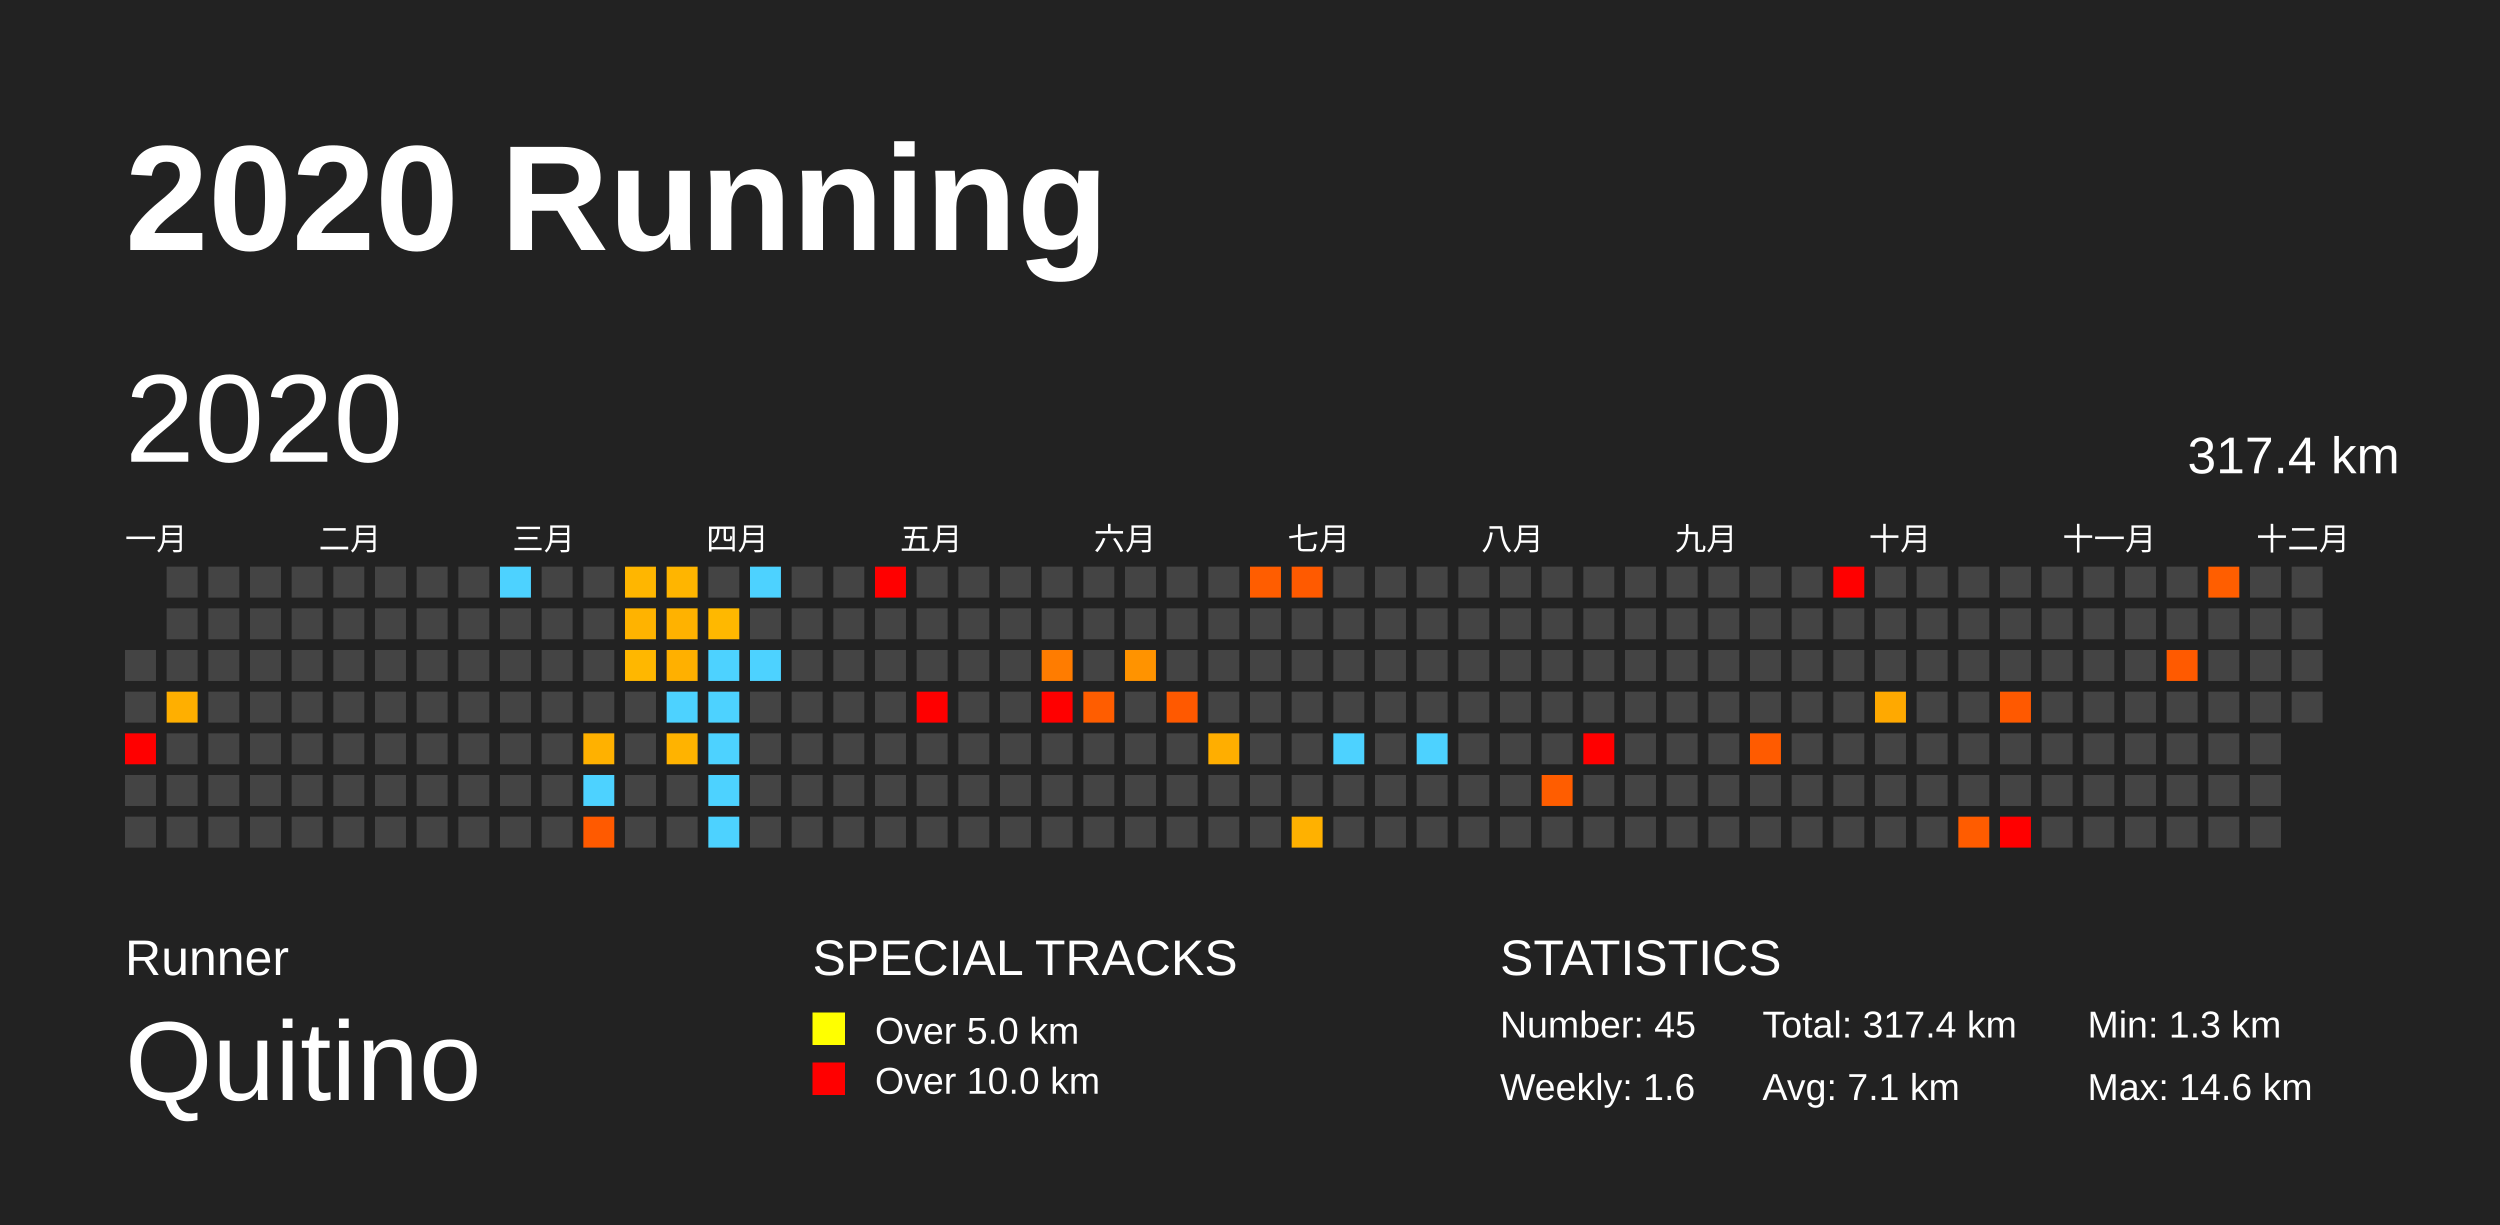
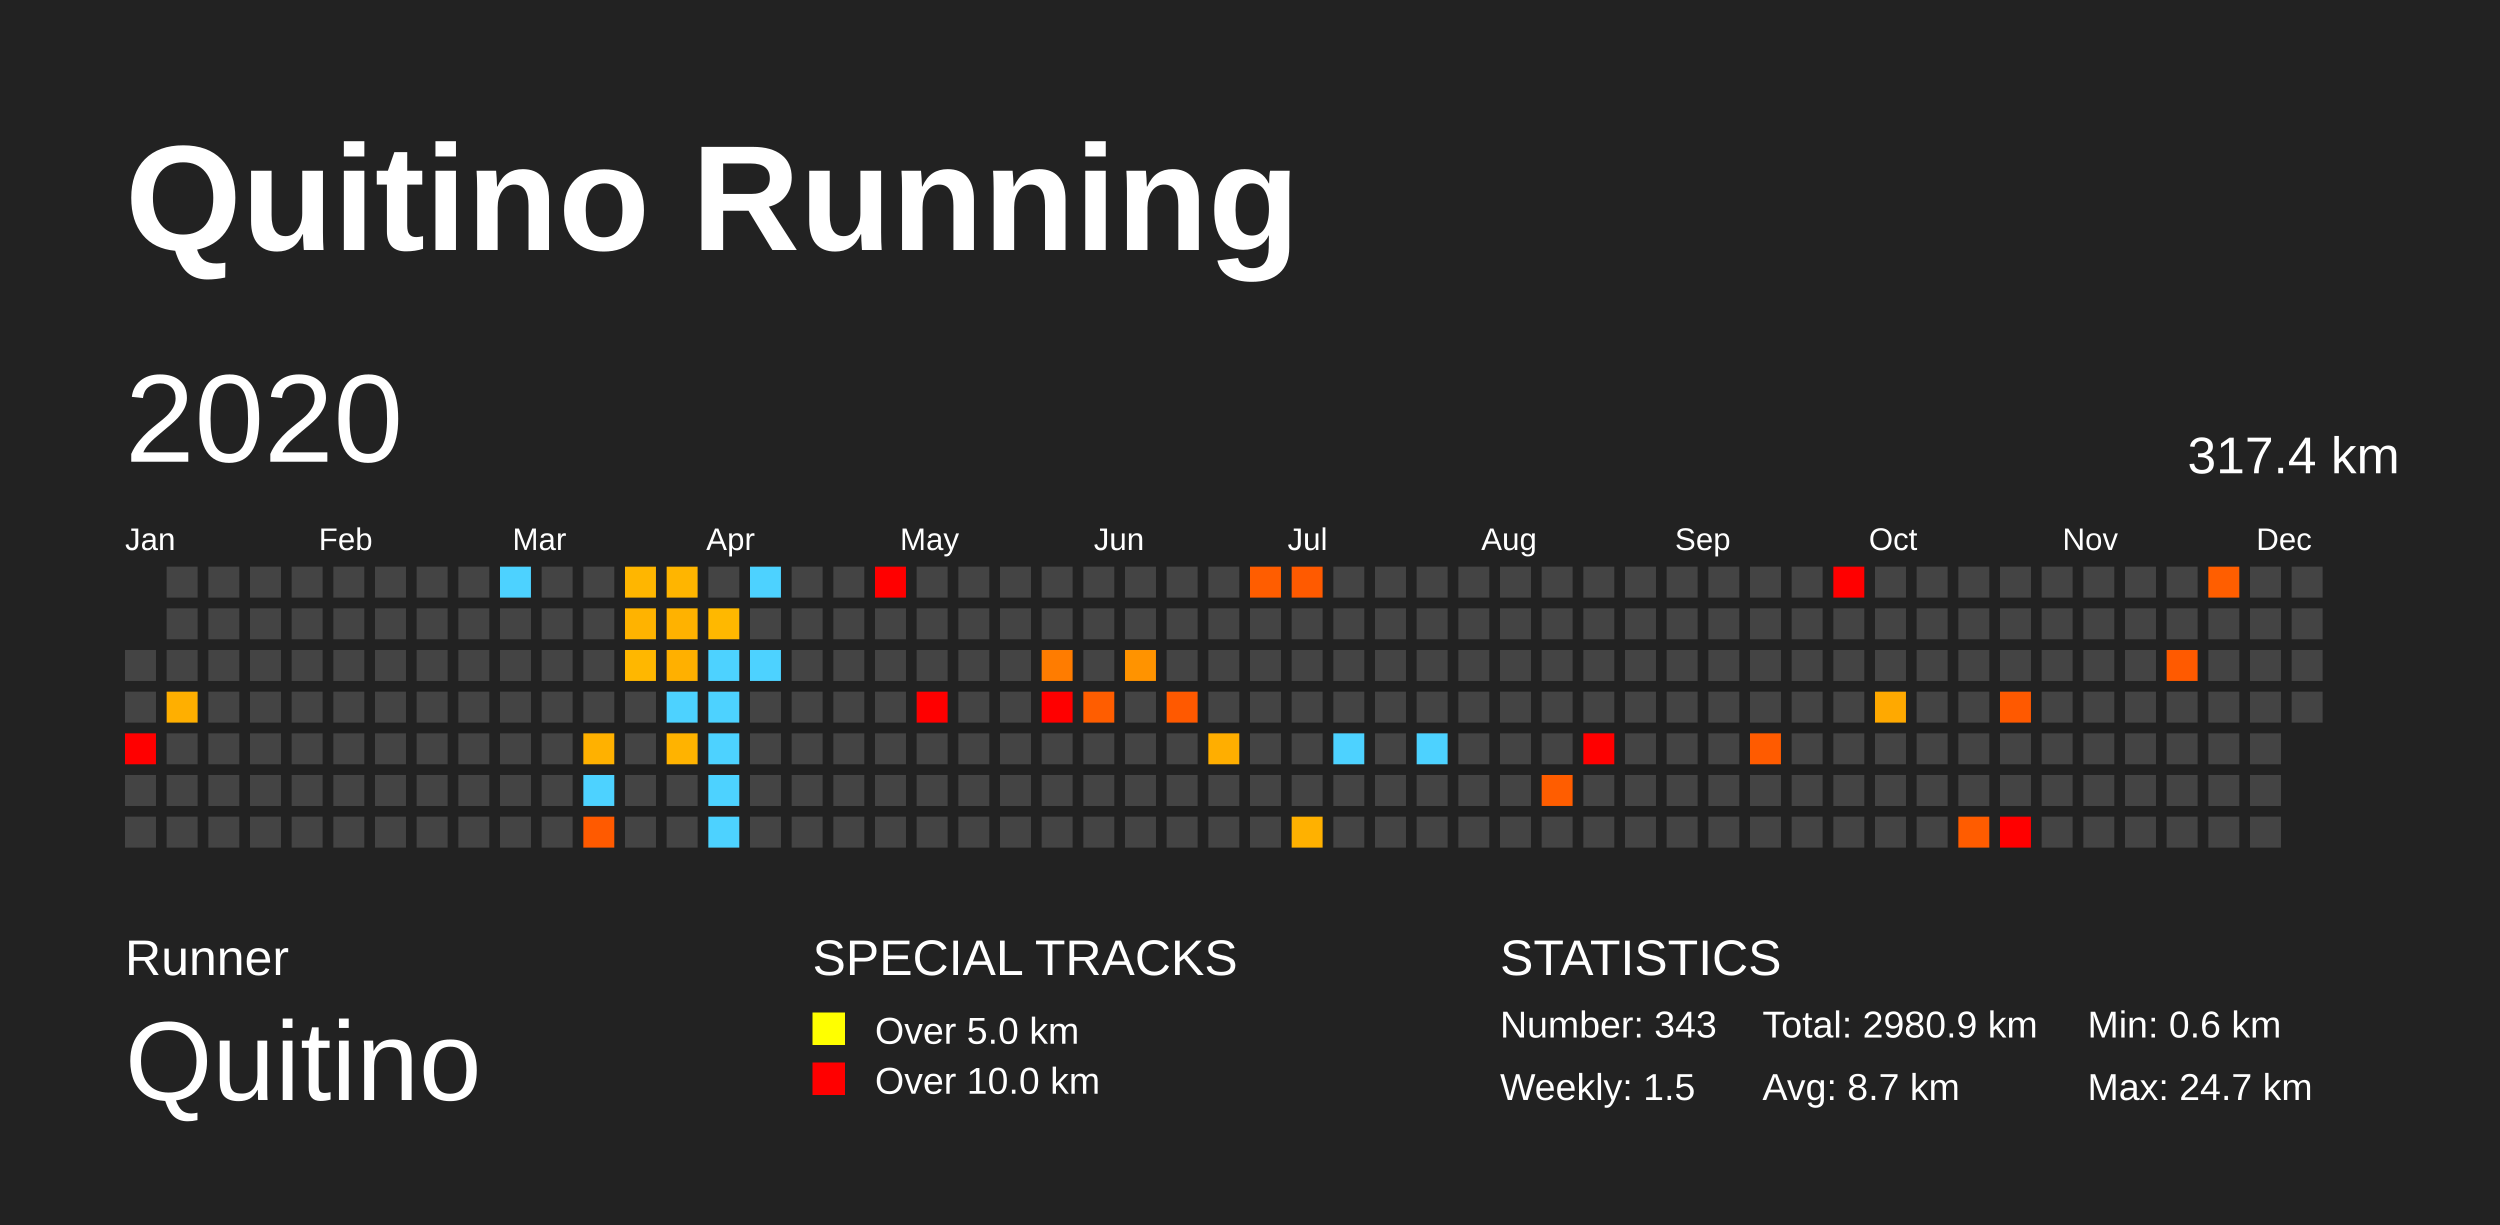
<svg xmlns="http://www.w3.org/2000/svg" baseProfile="full" height="98mm" version="1.1" viewBox="0,0,200,98" width="200mm">
-   <defs />
+   <defs>
+     <pattern height="2" id="indoor-stripe" patternUnits="userSpaceOnUse" width="2">
+       <line stroke="white" stroke-opacity="0.45" stroke-width="0.5" x1="0" x2="2" y1="2" y2="0" />
+     </pattern>
+   </defs>
  <rect fill="#222222" height="98" width="200" x="0" y="0" />
-   <text fill="#FFFFFF" style="font-size:12px; font-family:Arial; font-weight:bold;" x="10" y="20">2020 Running</text>
+   <text fill="#FFFFFF" style="font-size:12px; font-family:Arial; font-weight:bold;" x="10" y="20">Quitino Running</text>
  <text fill="#FFFFFF" style="font-size:4px; font-family:Arial" x="10" y="78">Runner</text>
  <text fill="#FFFFFF" style="font-size:9px; font-family:Arial" x="10" y="88">Quitino</text>
  <text fill="#FFFFFF" style="font-size:4px; font-family:Arial" x="65" y="78">SPECIAL TRACKS</text>
  <rect fill="yellow" height="2.6" width="2.6" x="65" y="81" />
  <text fill="#FFFFFF" style="font-size:3px; font-family:Arial" x="70" y="83.5">Over 5.0 km</text>
  <rect fill="red" height="2.6" width="2.6" x="65" y="85" />
  <text fill="#FFFFFF" style="font-size:3px; font-family:Arial" x="70" y="87.5">Over 10.0 km</text>
  <text fill="#FFFFFF" style="font-size:4px; font-family:Arial" x="120" y="78">STATISTICS</text>
-   <text fill="#FFFFFF" style="font-size:3px; font-family:Arial" x="120" y="83">Number: 45</text>
-   <text fill="#FFFFFF" style="font-size:3px; font-family:Arial" x="120" y="88">Weekly: 1.6</text>
-   <text fill="#FFFFFF" style="font-size:3px; font-family:Arial" x="141" y="83">Total: 317.4 km</text>
-   <text fill="#FFFFFF" style="font-size:3px; font-family:Arial" x="141" y="88">Avg: 7.1 km</text>
-   <text fill="#FFFFFF" style="font-size:3px; font-family:Arial" x="167" y="83">Min: 1.3 km</text>
-   <text fill="#FFFFFF" style="font-size:3px; font-family:Arial" x="167" y="88">Max: 14.6 km</text>
+   <text fill="#FFFFFF" style="font-size:3px; font-family:Arial" x="120" y="83">Number: 343</text>
+   <text fill="#FFFFFF" style="font-size:3px; font-family:Arial" x="120" y="88">Weekly: 1.5</text>
+   <text fill="#FFFFFF" style="font-size:3px; font-family:Arial" x="141" y="83">Total: 2980.9 km</text>
+   <text fill="#FFFFFF" style="font-size:3px; font-family:Arial" x="141" y="88">Avg: 8.7 km</text>
+   <text fill="#FFFFFF" style="font-size:3px; font-family:Arial" x="167" y="83">Min: 0.6 km</text>
+   <text fill="#FFFFFF" style="font-size:3px; font-family:Arial" x="167" y="88">Max: 24.7 km</text>
  <text dominant-baseline="hanging" fill="#FFFFFF" style="font-size:10.0px; font-family:Arial;" x="10" y="30">2020</text>
  <text dominant-baseline="hanging" fill="#FFFFFF" style="font-size:4.125px; font-family:Arial;" x="175" y="35">317.4 km</text>
-   <text fill="#FFFFFF" style="font-size:2.5px; font-family:Arial" x="10.0" y="44">一月</text>
-   <text fill="#FFFFFF" style="font-size:2.5px; font-family:Arial" x="25.5" y="44">二月</text>
-   <text fill="#FFFFFF" style="font-size:2.5px; font-family:Arial" x="41.0" y="44">三月</text>
-   <text fill="#FFFFFF" style="font-size:2.5px; font-family:Arial" x="56.5" y="44">四月</text>
-   <text fill="#FFFFFF" style="font-size:2.5px; font-family:Arial" x="72.0" y="44">五月</text>
-   <text fill="#FFFFFF" style="font-size:2.5px; font-family:Arial" x="87.5" y="44">六月</text>
-   <text fill="#FFFFFF" style="font-size:2.5px; font-family:Arial" x="103.0" y="44">七月</text>
-   <text fill="#FFFFFF" style="font-size:2.5px; font-family:Arial" x="118.5" y="44">八月</text>
-   <text fill="#FFFFFF" style="font-size:2.5px; font-family:Arial" x="134.0" y="44">九月</text>
-   <text fill="#FFFFFF" style="font-size:2.5px; font-family:Arial" x="149.5" y="44">十月</text>
-   <text fill="#FFFFFF" style="font-size:2.5px; font-family:Arial" x="165.0" y="44">十一月</text>
-   <text fill="#FFFFFF" style="font-size:2.5px; font-family:Arial" x="180.5" y="44">十二月</text>
+   <text fill="#FFFFFF" style="font-size:2.5px; font-family:Arial" x="10.0" y="44">Jan</text>
+   <text fill="#FFFFFF" style="font-size:2.5px; font-family:Arial" x="25.5" y="44">Feb</text>
+   <text fill="#FFFFFF" style="font-size:2.5px; font-family:Arial" x="41.0" y="44">Mar</text>
+   <text fill="#FFFFFF" style="font-size:2.5px; font-family:Arial" x="56.5" y="44">Apr</text>
+   <text fill="#FFFFFF" style="font-size:2.5px; font-family:Arial" x="72.0" y="44">May</text>
+   <text fill="#FFFFFF" style="font-size:2.5px; font-family:Arial" x="87.5" y="44">Jun</text>
+   <text fill="#FFFFFF" style="font-size:2.5px; font-family:Arial" x="103.0" y="44">Jul</text>
+   <text fill="#FFFFFF" style="font-size:2.5px; font-family:Arial" x="118.5" y="44">Aug</text>
+   <text fill="#FFFFFF" style="font-size:2.5px; font-family:Arial" x="134.0" y="44">Sep</text>
+   <text fill="#FFFFFF" style="font-size:2.5px; font-family:Arial" x="149.5" y="44">Oct</text>
+   <text fill="#FFFFFF" style="font-size:2.5px; font-family:Arial" x="165.0" y="44">Nov</text>
+   <text fill="#FFFFFF" style="font-size:2.5px; font-family:Arial" x="180.5" y="44">Dec</text>
  <rect fill="#444444" height="2.476" width="2.476" x="10" y="52.0" />
  <rect fill="#444444" height="2.476" width="2.476" x="10" y="55.333" />
  <rect fill="red" height="2.476" width="2.476" x="10" y="58.667" />
  <rect fill="#444444" height="2.476" width="2.476" x="10" y="62" />
  <rect fill="#444444" height="2.476" width="2.476" x="10" y="65.333" />
  <rect fill="#444444" height="2.476" width="2.476" x="13.333" y="45.333" />
  <rect fill="#444444" height="2.476" width="2.476" x="13.333" y="48.667" />
  <rect fill="#444444" height="2.476" width="2.476" x="13.333" y="52" />
  <rect fill="#ffaf00" height="2.476" width="2.476" x="13.333" y="55.333" />
  <rect fill="#444444" height="2.476" width="2.476" x="13.333" y="58.667" />
  <rect fill="#444444" height="2.476" width="2.476" x="13.333" y="62" />
  <rect fill="#444444" height="2.476" width="2.476" x="13.333" y="65.333" />
  <rect fill="#444444" height="2.476" width="2.476" x="16.667" y="45.333" />
  <rect fill="#444444" height="2.476" width="2.476" x="16.667" y="48.667" />
  <rect fill="#444444" height="2.476" width="2.476" x="16.667" y="52" />
  <rect fill="#444444" height="2.476" width="2.476" x="16.667" y="55.333" />
  <rect fill="#444444" height="2.476" width="2.476" x="16.667" y="58.667" />
  <rect fill="#444444" height="2.476" width="2.476" x="16.667" y="62" />
  <rect fill="#444444" height="2.476" width="2.476" x="16.667" y="65.333" />
  <rect fill="#444444" height="2.476" width="2.476" x="20.0" y="45.333" />
  <rect fill="#444444" height="2.476" width="2.476" x="20.0" y="48.667" />
  <rect fill="#444444" height="2.476" width="2.476" x="20.0" y="52" />
  <rect fill="#444444" height="2.476" width="2.476" x="20.0" y="55.333" />
  <rect fill="#444444" height="2.476" width="2.476" x="20.0" y="58.667" />
  <rect fill="#444444" height="2.476" width="2.476" x="20.0" y="62" />
  <rect fill="#444444" height="2.476" width="2.476" x="20.0" y="65.333" />
  <rect fill="#444444" height="2.476" width="2.476" x="23.333" y="45.333" />
  <rect fill="#444444" height="2.476" width="2.476" x="23.333" y="48.667" />
  <rect fill="#444444" height="2.476" width="2.476" x="23.333" y="52" />
  <rect fill="#444444" height="2.476" width="2.476" x="23.333" y="55.333" />
  <rect fill="#444444" height="2.476" width="2.476" x="23.333" y="58.667" />
  <rect fill="#444444" height="2.476" width="2.476" x="23.333" y="62" />
  <rect fill="#444444" height="2.476" width="2.476" x="23.333" y="65.333" />
  <rect fill="#444444" height="2.476" width="2.476" x="26.667" y="45.333" />
  <rect fill="#444444" height="2.476" width="2.476" x="26.667" y="48.667" />
  <rect fill="#444444" height="2.476" width="2.476" x="26.667" y="52" />
  <rect fill="#444444" height="2.476" width="2.476" x="26.667" y="55.333" />
  <rect fill="#444444" height="2.476" width="2.476" x="26.667" y="58.667" />
  <rect fill="#444444" height="2.476" width="2.476" x="26.667" y="62" />
  <rect fill="#444444" height="2.476" width="2.476" x="26.667" y="65.333" />
  <rect fill="#444444" height="2.476" width="2.476" x="30" y="45.333" />
  <rect fill="#444444" height="2.476" width="2.476" x="30" y="48.667" />
  <rect fill="#444444" height="2.476" width="2.476" x="30" y="52" />
  <rect fill="#444444" height="2.476" width="2.476" x="30" y="55.333" />
  <rect fill="#444444" height="2.476" width="2.476" x="30" y="58.667" />
  <rect fill="#444444" height="2.476" width="2.476" x="30" y="62" />
  <rect fill="#444444" height="2.476" width="2.476" x="30" y="65.333" />
  <rect fill="#444444" height="2.476" width="2.476" x="33.333" y="45.333" />
  <rect fill="#444444" height="2.476" width="2.476" x="33.333" y="48.667" />
  <rect fill="#444444" height="2.476" width="2.476" x="33.333" y="52" />
  <rect fill="#444444" height="2.476" width="2.476" x="33.333" y="55.333" />
  <rect fill="#444444" height="2.476" width="2.476" x="33.333" y="58.667" />
  <rect fill="#444444" height="2.476" width="2.476" x="33.333" y="62" />
  <rect fill="#444444" height="2.476" width="2.476" x="33.333" y="65.333" />
  <rect fill="#444444" height="2.476" width="2.476" x="36.667" y="45.333" />
  <rect fill="#444444" height="2.476" width="2.476" x="36.667" y="48.667" />
  <rect fill="#444444" height="2.476" width="2.476" x="36.667" y="52" />
  <rect fill="#444444" height="2.476" width="2.476" x="36.667" y="55.333" />
  <rect fill="#444444" height="2.476" width="2.476" x="36.667" y="58.667" />
  <rect fill="#444444" height="2.476" width="2.476" x="36.667" y="62" />
  <rect fill="#444444" height="2.476" width="2.476" x="36.667" y="65.333" />
  <rect fill="#4dd2ff" height="2.476" width="2.476" x="40.0" y="45.333" />
  <rect fill="#444444" height="2.476" width="2.476" x="40.0" y="48.667" />
  <rect fill="#444444" height="2.476" width="2.476" x="40.0" y="52" />
  <rect fill="#444444" height="2.476" width="2.476" x="40.0" y="55.333" />
  <rect fill="#444444" height="2.476" width="2.476" x="40.0" y="58.667" />
  <rect fill="#444444" height="2.476" width="2.476" x="40.0" y="62" />
  <rect fill="#444444" height="2.476" width="2.476" x="40.0" y="65.333" />
  <rect fill="#444444" height="2.476" width="2.476" x="43.333" y="45.333" />
  <rect fill="#444444" height="2.476" width="2.476" x="43.333" y="48.667" />
  <rect fill="#444444" height="2.476" width="2.476" x="43.333" y="52" />
  <rect fill="#444444" height="2.476" width="2.476" x="43.333" y="55.333" />
  <rect fill="#444444" height="2.476" width="2.476" x="43.333" y="58.667" />
  <rect fill="#444444" height="2.476" width="2.476" x="43.333" y="62" />
  <rect fill="#444444" height="2.476" width="2.476" x="43.333" y="65.333" />
  <rect fill="#444444" height="2.476" width="2.476" x="46.667" y="45.333" />
  <rect fill="#444444" height="2.476" width="2.476" x="46.667" y="48.667" />
  <rect fill="#444444" height="2.476" width="2.476" x="46.667" y="52" />
  <rect fill="#444444" height="2.476" width="2.476" x="46.667" y="55.333" />
  <rect fill="#ffb100" height="2.476" width="2.476" x="46.667" y="58.667" />
  <rect fill="#4dd2ff" height="2.476" width="2.476" x="46.667" y="62" />
  <rect fill="#ff5a00" height="2.476" width="2.476" x="46.667" y="65.333" />
  <rect fill="#ffb600" height="2.476" width="2.476" x="50" y="45.333" />
  <rect fill="#ffb300" height="2.476" width="2.476" x="50" y="48.667" />
  <rect fill="#ffb700" height="2.476" width="2.476" x="50" y="52" />
  <rect fill="#444444" height="2.476" width="2.476" x="50" y="55.333" />
  <rect fill="#444444" height="2.476" width="2.476" x="50" y="58.667" />
  <rect fill="#444444" height="2.476" width="2.476" x="50" y="62" />
  <rect fill="#444444" height="2.476" width="2.476" x="50" y="65.333" />
  <rect fill="#ffb500" height="2.476" width="2.476" x="53.333" y="45.333" />
  <rect fill="#ffb200" height="2.476" width="2.476" x="53.333" y="48.667" />
  <rect fill="#ffb000" height="2.476" width="2.476" x="53.333" y="52" />
  <rect fill="#4dd2ff" height="2.476" width="2.476" x="53.333" y="55.333" />
  <rect fill="#ffb300" height="2.476" width="2.476" x="53.333" y="58.667" />
  <rect fill="#444444" height="2.476" width="2.476" x="53.333" y="62" />
  <rect fill="#444444" height="2.476" width="2.476" x="53.333" y="65.333" />
  <rect fill="#444444" height="2.476" width="2.476" x="56.667" y="45.333" />
  <rect fill="#ffb800" height="2.476" width="2.476" x="56.667" y="48.667" />
  <rect fill="#4dd2ff" height="2.476" width="2.476" x="56.667" y="52" />
  <rect fill="#4dd2ff" height="2.476" width="2.476" x="56.667" y="55.333" />
  <rect fill="#4dd2ff" height="2.476" width="2.476" x="56.667" y="58.667" />
  <rect fill="#4dd2ff" height="2.476" width="2.476" x="56.667" y="62" />
  <rect fill="#4dd2ff" height="2.476" width="2.476" x="56.667" y="65.333" />
  <rect fill="#4dd2ff" height="2.476" width="2.476" x="60" y="45.333" />
  <rect fill="#444444" height="2.476" width="2.476" x="60" y="48.667" />
  <rect fill="#4dd2ff" height="2.476" width="2.476" x="60" y="52" />
  <rect fill="#444444" height="2.476" width="2.476" x="60" y="55.333" />
  <rect fill="#444444" height="2.476" width="2.476" x="60" y="58.667" />
  <rect fill="#444444" height="2.476" width="2.476" x="60" y="62" />
  <rect fill="#444444" height="2.476" width="2.476" x="60" y="65.333" />
  <rect fill="#444444" height="2.476" width="2.476" x="63.333" y="45.333" />
  <rect fill="#444444" height="2.476" width="2.476" x="63.333" y="48.667" />
  <rect fill="#444444" height="2.476" width="2.476" x="63.333" y="52" />
  <rect fill="#444444" height="2.476" width="2.476" x="63.333" y="55.333" />
  <rect fill="#444444" height="2.476" width="2.476" x="63.333" y="58.667" />
  <rect fill="#444444" height="2.476" width="2.476" x="63.333" y="62" />
  <rect fill="#444444" height="2.476" width="2.476" x="63.333" y="65.333" />
  <rect fill="#444444" height="2.476" width="2.476" x="66.667" y="45.333" />
  <rect fill="#444444" height="2.476" width="2.476" x="66.667" y="48.667" />
  <rect fill="#444444" height="2.476" width="2.476" x="66.667" y="52" />
  <rect fill="#444444" height="2.476" width="2.476" x="66.667" y="55.333" />
  <rect fill="#444444" height="2.476" width="2.476" x="66.667" y="58.667" />
  <rect fill="#444444" height="2.476" width="2.476" x="66.667" y="62" />
  <rect fill="#444444" height="2.476" width="2.476" x="66.667" y="65.333" />
  <rect fill="red" height="2.476" width="2.476" x="70" y="45.333" />
  <rect fill="#444444" height="2.476" width="2.476" x="70" y="48.667" />
  <rect fill="#444444" height="2.476" width="2.476" x="70" y="52" />
  <rect fill="#444444" height="2.476" width="2.476" x="70" y="55.333" />
  <rect fill="#444444" height="2.476" width="2.476" x="70" y="58.667" />
  <rect fill="#444444" height="2.476" width="2.476" x="70" y="62" />
  <rect fill="#444444" height="2.476" width="2.476" x="70" y="65.333" />
  <rect fill="#444444" height="2.476" width="2.476" x="73.333" y="45.333" />
  <rect fill="#444444" height="2.476" width="2.476" x="73.333" y="48.667" />
  <rect fill="#444444" height="2.476" width="2.476" x="73.333" y="52" />
  <rect fill="red" height="2.476" width="2.476" x="73.333" y="55.333" />
  <rect fill="#444444" height="2.476" width="2.476" x="73.333" y="58.667" />
  <rect fill="#444444" height="2.476" width="2.476" x="73.333" y="62" />
  <rect fill="#444444" height="2.476" width="2.476" x="73.333" y="65.333" />
  <rect fill="#444444" height="2.476" width="2.476" x="76.667" y="45.333" />
  <rect fill="#444444" height="2.476" width="2.476" x="76.667" y="48.667" />
  <rect fill="#444444" height="2.476" width="2.476" x="76.667" y="52" />
  <rect fill="#444444" height="2.476" width="2.476" x="76.667" y="55.333" />
  <rect fill="#444444" height="2.476" width="2.476" x="76.667" y="58.667" />
  <rect fill="#444444" height="2.476" width="2.476" x="76.667" y="62" />
  <rect fill="#444444" height="2.476" width="2.476" x="76.667" y="65.333" />
  <rect fill="#444444" height="2.476" width="2.476" x="80.0" y="45.333" />
  <rect fill="#444444" height="2.476" width="2.476" x="80.0" y="48.667" />
  <rect fill="#444444" height="2.476" width="2.476" x="80.0" y="52" />
  <rect fill="#444444" height="2.476" width="2.476" x="80.0" y="55.333" />
  <rect fill="#444444" height="2.476" width="2.476" x="80.0" y="58.667" />
  <rect fill="#444444" height="2.476" width="2.476" x="80.0" y="62" />
  <rect fill="#444444" height="2.476" width="2.476" x="80.0" y="65.333" />
  <rect fill="#444444" height="2.476" width="2.476" x="83.333" y="45.333" />
  <rect fill="#444444" height="2.476" width="2.476" x="83.333" y="48.667" />
  <rect fill="#ff7c00" height="2.476" width="2.476" x="83.333" y="52" />
  <rect fill="red" height="2.476" width="2.476" x="83.333" y="55.333" />
  <rect fill="#444444" height="2.476" width="2.476" x="83.333" y="58.667" />
  <rect fill="#444444" height="2.476" width="2.476" x="83.333" y="62" />
  <rect fill="#444444" height="2.476" width="2.476" x="83.333" y="65.333" />
  <rect fill="#444444" height="2.476" width="2.476" x="86.667" y="45.333" />
  <rect fill="#444444" height="2.476" width="2.476" x="86.667" y="48.667" />
  <rect fill="#444444" height="2.476" width="2.476" x="86.667" y="52" />
  <rect fill="#ff5d00" height="2.476" width="2.476" x="86.667" y="55.333" />
  <rect fill="#444444" height="2.476" width="2.476" x="86.667" y="58.667" />
  <rect fill="#444444" height="2.476" width="2.476" x="86.667" y="62" />
  <rect fill="#444444" height="2.476" width="2.476" x="86.667" y="65.333" />
  <rect fill="#444444" height="2.476" width="2.476" x="90" y="45.333" />
  <rect fill="#444444" height="2.476" width="2.476" x="90" y="48.667" />
  <rect fill="#ff9300" height="2.476" width="2.476" x="90" y="52" />
  <rect fill="#444444" height="2.476" width="2.476" x="90" y="55.333" />
  <rect fill="#444444" height="2.476" width="2.476" x="90" y="58.667" />
  <rect fill="#444444" height="2.476" width="2.476" x="90" y="62" />
  <rect fill="#444444" height="2.476" width="2.476" x="90" y="65.333" />
  <rect fill="#444444" height="2.476" width="2.476" x="93.333" y="45.333" />
  <rect fill="#444444" height="2.476" width="2.476" x="93.333" y="48.667" />
  <rect fill="#444444" height="2.476" width="2.476" x="93.333" y="52" />
  <rect fill="#ff5900" height="2.476" width="2.476" x="93.333" y="55.333" />
  <rect fill="#444444" height="2.476" width="2.476" x="93.333" y="58.667" />
  <rect fill="#444444" height="2.476" width="2.476" x="93.333" y="62" />
  <rect fill="#444444" height="2.476" width="2.476" x="93.333" y="65.333" />
  <rect fill="#444444" height="2.476" width="2.476" x="96.667" y="45.333" />
  <rect fill="#444444" height="2.476" width="2.476" x="96.667" y="48.667" />
  <rect fill="#444444" height="2.476" width="2.476" x="96.667" y="52" />
  <rect fill="#444444" height="2.476" width="2.476" x="96.667" y="55.333" />
  <rect fill="#ffae00" height="2.476" width="2.476" x="96.667" y="58.667" />
  <rect fill="#444444" height="2.476" width="2.476" x="96.667" y="62" />
  <rect fill="#444444" height="2.476" width="2.476" x="96.667" y="65.333" />
  <rect fill="#ff5d00" height="2.476" width="2.476" x="100" y="45.333" />
  <rect fill="#444444" height="2.476" width="2.476" x="100" y="48.667" />
  <rect fill="#444444" height="2.476" width="2.476" x="100" y="52" />
  <rect fill="#444444" height="2.476" width="2.476" x="100" y="55.333" />
  <rect fill="#444444" height="2.476" width="2.476" x="100" y="58.667" />
  <rect fill="#444444" height="2.476" width="2.476" x="100" y="62" />
  <rect fill="#444444" height="2.476" width="2.476" x="100" y="65.333" />
  <rect fill="#ff5a00" height="2.476" width="2.476" x="103.333" y="45.333" />
  <rect fill="#444444" height="2.476" width="2.476" x="103.333" y="48.667" />
  <rect fill="#444444" height="2.476" width="2.476" x="103.333" y="52" />
  <rect fill="#444444" height="2.476" width="2.476" x="103.333" y="55.333" />
  <rect fill="#444444" height="2.476" width="2.476" x="103.333" y="58.667" />
  <rect fill="#444444" height="2.476" width="2.476" x="103.333" y="62" />
  <rect fill="#ffb100" height="2.476" width="2.476" x="103.333" y="65.333" />
  <rect fill="#444444" height="2.476" width="2.476" x="106.667" y="45.333" />
  <rect fill="#444444" height="2.476" width="2.476" x="106.667" y="48.667" />
  <rect fill="#444444" height="2.476" width="2.476" x="106.667" y="52" />
  <rect fill="#444444" height="2.476" width="2.476" x="106.667" y="55.333" />
  <rect fill="#4dd2ff" height="2.476" width="2.476" x="106.667" y="58.667" />
  <rect fill="#444444" height="2.476" width="2.476" x="106.667" y="62" />
  <rect fill="#444444" height="2.476" width="2.476" x="106.667" y="65.333" />
  <rect fill="#444444" height="2.476" width="2.476" x="110" y="45.333" />
  <rect fill="#444444" height="2.476" width="2.476" x="110" y="48.667" />
  <rect fill="#444444" height="2.476" width="2.476" x="110" y="52" />
  <rect fill="#444444" height="2.476" width="2.476" x="110" y="55.333" />
  <rect fill="#444444" height="2.476" width="2.476" x="110" y="58.667" />
  <rect fill="#444444" height="2.476" width="2.476" x="110" y="62" />
  <rect fill="#444444" height="2.476" width="2.476" x="110" y="65.333" />
  <rect fill="#444444" height="2.476" width="2.476" x="113.333" y="45.333" />
  <rect fill="#444444" height="2.476" width="2.476" x="113.333" y="48.667" />
  <rect fill="#444444" height="2.476" width="2.476" x="113.333" y="52" />
  <rect fill="#444444" height="2.476" width="2.476" x="113.333" y="55.333" />
  <rect fill="#4dd2ff" height="2.476" width="2.476" x="113.333" y="58.667" />
  <rect fill="#444444" height="2.476" width="2.476" x="113.333" y="62" />
  <rect fill="#444444" height="2.476" width="2.476" x="113.333" y="65.333" />
  <rect fill="#444444" height="2.476" width="2.476" x="116.667" y="45.333" />
  <rect fill="#444444" height="2.476" width="2.476" x="116.667" y="48.667" />
  <rect fill="#444444" height="2.476" width="2.476" x="116.667" y="52" />
  <rect fill="#444444" height="2.476" width="2.476" x="116.667" y="55.333" />
  <rect fill="#444444" height="2.476" width="2.476" x="116.667" y="58.667" />
  <rect fill="#444444" height="2.476" width="2.476" x="116.667" y="62" />
  <rect fill="#444444" height="2.476" width="2.476" x="116.667" y="65.333" />
  <rect fill="#444444" height="2.476" width="2.476" x="120" y="45.333" />
  <rect fill="#444444" height="2.476" width="2.476" x="120" y="48.667" />
  <rect fill="#444444" height="2.476" width="2.476" x="120" y="52" />
  <rect fill="#444444" height="2.476" width="2.476" x="120" y="55.333" />
  <rect fill="#444444" height="2.476" width="2.476" x="120" y="58.667" />
  <rect fill="#444444" height="2.476" width="2.476" x="120" y="62" />
  <rect fill="#444444" height="2.476" width="2.476" x="120" y="65.333" />
  <rect fill="#444444" height="2.476" width="2.476" x="123.333" y="45.333" />
  <rect fill="#444444" height="2.476" width="2.476" x="123.333" y="48.667" />
  <rect fill="#444444" height="2.476" width="2.476" x="123.333" y="52" />
  <rect fill="#444444" height="2.476" width="2.476" x="123.333" y="55.333" />
  <rect fill="#444444" height="2.476" width="2.476" x="123.333" y="58.667" />
  <rect fill="#ff5d00" height="2.476" width="2.476" x="123.333" y="62" />
  <rect fill="#444444" height="2.476" width="2.476" x="123.333" y="65.333" />
  <rect fill="#444444" height="2.476" width="2.476" x="126.667" y="45.333" />
  <rect fill="#444444" height="2.476" width="2.476" x="126.667" y="48.667" />
  <rect fill="#444444" height="2.476" width="2.476" x="126.667" y="52" />
  <rect fill="#444444" height="2.476" width="2.476" x="126.667" y="55.333" />
  <rect fill="red" height="2.476" width="2.476" x="126.667" y="58.667" />
  <rect fill="#444444" height="2.476" width="2.476" x="126.667" y="62" />
  <rect fill="#444444" height="2.476" width="2.476" x="126.667" y="65.333" />
  <rect fill="#444444" height="2.476" width="2.476" x="130" y="45.333" />
  <rect fill="#444444" height="2.476" width="2.476" x="130" y="48.667" />
  <rect fill="#444444" height="2.476" width="2.476" x="130" y="52" />
  <rect fill="#444444" height="2.476" width="2.476" x="130" y="55.333" />
  <rect fill="#444444" height="2.476" width="2.476" x="130" y="58.667" />
  <rect fill="#444444" height="2.476" width="2.476" x="130" y="62" />
  <rect fill="#444444" height="2.476" width="2.476" x="130" y="65.333" />
  <rect fill="#444444" height="2.476" width="2.476" x="133.333" y="45.333" />
  <rect fill="#444444" height="2.476" width="2.476" x="133.333" y="48.667" />
  <rect fill="#444444" height="2.476" width="2.476" x="133.333" y="52" />
  <rect fill="#444444" height="2.476" width="2.476" x="133.333" y="55.333" />
  <rect fill="#444444" height="2.476" width="2.476" x="133.333" y="58.667" />
  <rect fill="#444444" height="2.476" width="2.476" x="133.333" y="62" />
  <rect fill="#444444" height="2.476" width="2.476" x="133.333" y="65.333" />
  <rect fill="#444444" height="2.476" width="2.476" x="136.667" y="45.333" />
  <rect fill="#444444" height="2.476" width="2.476" x="136.667" y="48.667" />
  <rect fill="#444444" height="2.476" width="2.476" x="136.667" y="52" />
  <rect fill="#444444" height="2.476" width="2.476" x="136.667" y="55.333" />
  <rect fill="#444444" height="2.476" width="2.476" x="136.667" y="58.667" />
  <rect fill="#444444" height="2.476" width="2.476" x="136.667" y="62" />
  <rect fill="#444444" height="2.476" width="2.476" x="136.667" y="65.333" />
  <rect fill="#444444" height="2.476" width="2.476" x="140" y="45.333" />
  <rect fill="#444444" height="2.476" width="2.476" x="140" y="48.667" />
  <rect fill="#444444" height="2.476" width="2.476" x="140" y="52" />
  <rect fill="#444444" height="2.476" width="2.476" x="140" y="55.333" />
  <rect fill="#ff5b00" height="2.476" width="2.476" x="140" y="58.667" />
  <rect fill="#444444" height="2.476" width="2.476" x="140" y="62" />
  <rect fill="#444444" height="2.476" width="2.476" x="140" y="65.333" />
  <rect fill="#444444" height="2.476" width="2.476" x="143.333" y="45.333" />
  <rect fill="#444444" height="2.476" width="2.476" x="143.333" y="48.667" />
  <rect fill="#444444" height="2.476" width="2.476" x="143.333" y="52" />
  <rect fill="#444444" height="2.476" width="2.476" x="143.333" y="55.333" />
  <rect fill="#444444" height="2.476" width="2.476" x="143.333" y="58.667" />
  <rect fill="#444444" height="2.476" width="2.476" x="143.333" y="62" />
  <rect fill="#444444" height="2.476" width="2.476" x="143.333" y="65.333" />
  <rect fill="red" height="2.476" width="2.476" x="146.667" y="45.333" />
  <rect fill="#444444" height="2.476" width="2.476" x="146.667" y="48.667" />
  <rect fill="#444444" height="2.476" width="2.476" x="146.667" y="52" />
  <rect fill="#444444" height="2.476" width="2.476" x="146.667" y="55.333" />
  <rect fill="#444444" height="2.476" width="2.476" x="146.667" y="58.667" />
  <rect fill="#444444" height="2.476" width="2.476" x="146.667" y="62" />
  <rect fill="#444444" height="2.476" width="2.476" x="146.667" y="65.333" />
  <rect fill="#444444" height="2.476" width="2.476" x="150.0" y="45.333" />
  <rect fill="#444444" height="2.476" width="2.476" x="150.0" y="48.667" />
  <rect fill="#444444" height="2.476" width="2.476" x="150.0" y="52" />
  <rect fill="#ffa900" height="2.476" width="2.476" x="150.0" y="55.333" />
  <rect fill="#444444" height="2.476" width="2.476" x="150.0" y="58.667" />
  <rect fill="#444444" height="2.476" width="2.476" x="150.0" y="62" />
  <rect fill="#444444" height="2.476" width="2.476" x="150.0" y="65.333" />
  <rect fill="#444444" height="2.476" width="2.476" x="153.333" y="45.333" />
  <rect fill="#444444" height="2.476" width="2.476" x="153.333" y="48.667" />
  <rect fill="#444444" height="2.476" width="2.476" x="153.333" y="52" />
  <rect fill="#444444" height="2.476" width="2.476" x="153.333" y="55.333" />
  <rect fill="#444444" height="2.476" width="2.476" x="153.333" y="58.667" />
  <rect fill="#444444" height="2.476" width="2.476" x="153.333" y="62" />
  <rect fill="#444444" height="2.476" width="2.476" x="153.333" y="65.333" />
  <rect fill="#444444" height="2.476" width="2.476" x="156.667" y="45.333" />
  <rect fill="#444444" height="2.476" width="2.476" x="156.667" y="48.667" />
  <rect fill="#444444" height="2.476" width="2.476" x="156.667" y="52" />
  <rect fill="#444444" height="2.476" width="2.476" x="156.667" y="55.333" />
  <rect fill="#444444" height="2.476" width="2.476" x="156.667" y="58.667" />
  <rect fill="#444444" height="2.476" width="2.476" x="156.667" y="62" />
  <rect fill="#ff5c00" height="2.476" width="2.476" x="156.667" y="65.333" />
  <rect fill="#444444" height="2.476" width="2.476" x="160" y="45.333" />
  <rect fill="#444444" height="2.476" width="2.476" x="160" y="48.667" />
  <rect fill="#444444" height="2.476" width="2.476" x="160" y="52" />
  <rect fill="#ff5900" height="2.476" width="2.476" x="160" y="55.333" />
  <rect fill="#444444" height="2.476" width="2.476" x="160" y="58.667" />
  <rect fill="#444444" height="2.476" width="2.476" x="160" y="62" />
  <rect fill="red" height="2.476" width="2.476" x="160" y="65.333" />
  <rect fill="#444444" height="2.476" width="2.476" x="163.333" y="45.333" />
  <rect fill="#444444" height="2.476" width="2.476" x="163.333" y="48.667" />
  <rect fill="#444444" height="2.476" width="2.476" x="163.333" y="52" />
  <rect fill="#444444" height="2.476" width="2.476" x="163.333" y="55.333" />
  <rect fill="#444444" height="2.476" width="2.476" x="163.333" y="58.667" />
  <rect fill="#444444" height="2.476" width="2.476" x="163.333" y="62" />
  <rect fill="#444444" height="2.476" width="2.476" x="163.333" y="65.333" />
  <rect fill="#444444" height="2.476" width="2.476" x="166.667" y="45.333" />
  <rect fill="#444444" height="2.476" width="2.476" x="166.667" y="48.667" />
  <rect fill="#444444" height="2.476" width="2.476" x="166.667" y="52" />
  <rect fill="#444444" height="2.476" width="2.476" x="166.667" y="55.333" />
  <rect fill="#444444" height="2.476" width="2.476" x="166.667" y="58.667" />
  <rect fill="#444444" height="2.476" width="2.476" x="166.667" y="62" />
  <rect fill="#444444" height="2.476" width="2.476" x="166.667" y="65.333" />
  <rect fill="#444444" height="2.476" width="2.476" x="170" y="45.333" />
  <rect fill="#444444" height="2.476" width="2.476" x="170" y="48.667" />
  <rect fill="#444444" height="2.476" width="2.476" x="170" y="52" />
  <rect fill="#444444" height="2.476" width="2.476" x="170" y="55.333" />
  <rect fill="#444444" height="2.476" width="2.476" x="170" y="58.667" />
  <rect fill="#444444" height="2.476" width="2.476" x="170" y="62" />
  <rect fill="#444444" height="2.476" width="2.476" x="170" y="65.333" />
  <rect fill="#444444" height="2.476" width="2.476" x="173.333" y="45.333" />
  <rect fill="#444444" height="2.476" width="2.476" x="173.333" y="48.667" />
  <rect fill="#ff5a00" height="2.476" width="2.476" x="173.333" y="52" />
  <rect fill="#444444" height="2.476" width="2.476" x="173.333" y="55.333" />
  <rect fill="#444444" height="2.476" width="2.476" x="173.333" y="58.667" />
  <rect fill="#444444" height="2.476" width="2.476" x="173.333" y="62" />
  <rect fill="#444444" height="2.476" width="2.476" x="173.333" y="65.333" />
  <rect fill="#ff5e00" height="2.476" width="2.476" x="176.667" y="45.333" />
  <rect fill="#444444" height="2.476" width="2.476" x="176.667" y="48.667" />
  <rect fill="#444444" height="2.476" width="2.476" x="176.667" y="52" />
  <rect fill="#444444" height="2.476" width="2.476" x="176.667" y="55.333" />
  <rect fill="#444444" height="2.476" width="2.476" x="176.667" y="58.667" />
  <rect fill="#444444" height="2.476" width="2.476" x="176.667" y="62" />
  <rect fill="#444444" height="2.476" width="2.476" x="176.667" y="65.333" />
  <rect fill="#444444" height="2.476" width="2.476" x="180" y="45.333" />
  <rect fill="#444444" height="2.476" width="2.476" x="180" y="48.667" />
  <rect fill="#444444" height="2.476" width="2.476" x="180" y="52" />
  <rect fill="#444444" height="2.476" width="2.476" x="180" y="55.333" />
  <rect fill="#444444" height="2.476" width="2.476" x="180" y="58.667" />
  <rect fill="#444444" height="2.476" width="2.476" x="180" y="62" />
  <rect fill="#444444" height="2.476" width="2.476" x="180" y="65.333" />
  <rect fill="#444444" height="2.476" width="2.476" x="183.333" y="45.333" />
  <rect fill="#444444" height="2.476" width="2.476" x="183.333" y="48.667" />
  <rect fill="#444444" height="2.476" width="2.476" x="183.333" y="52" />
  <rect fill="#444444" height="2.476" width="2.476" x="183.333" y="55.333" />
</svg>
